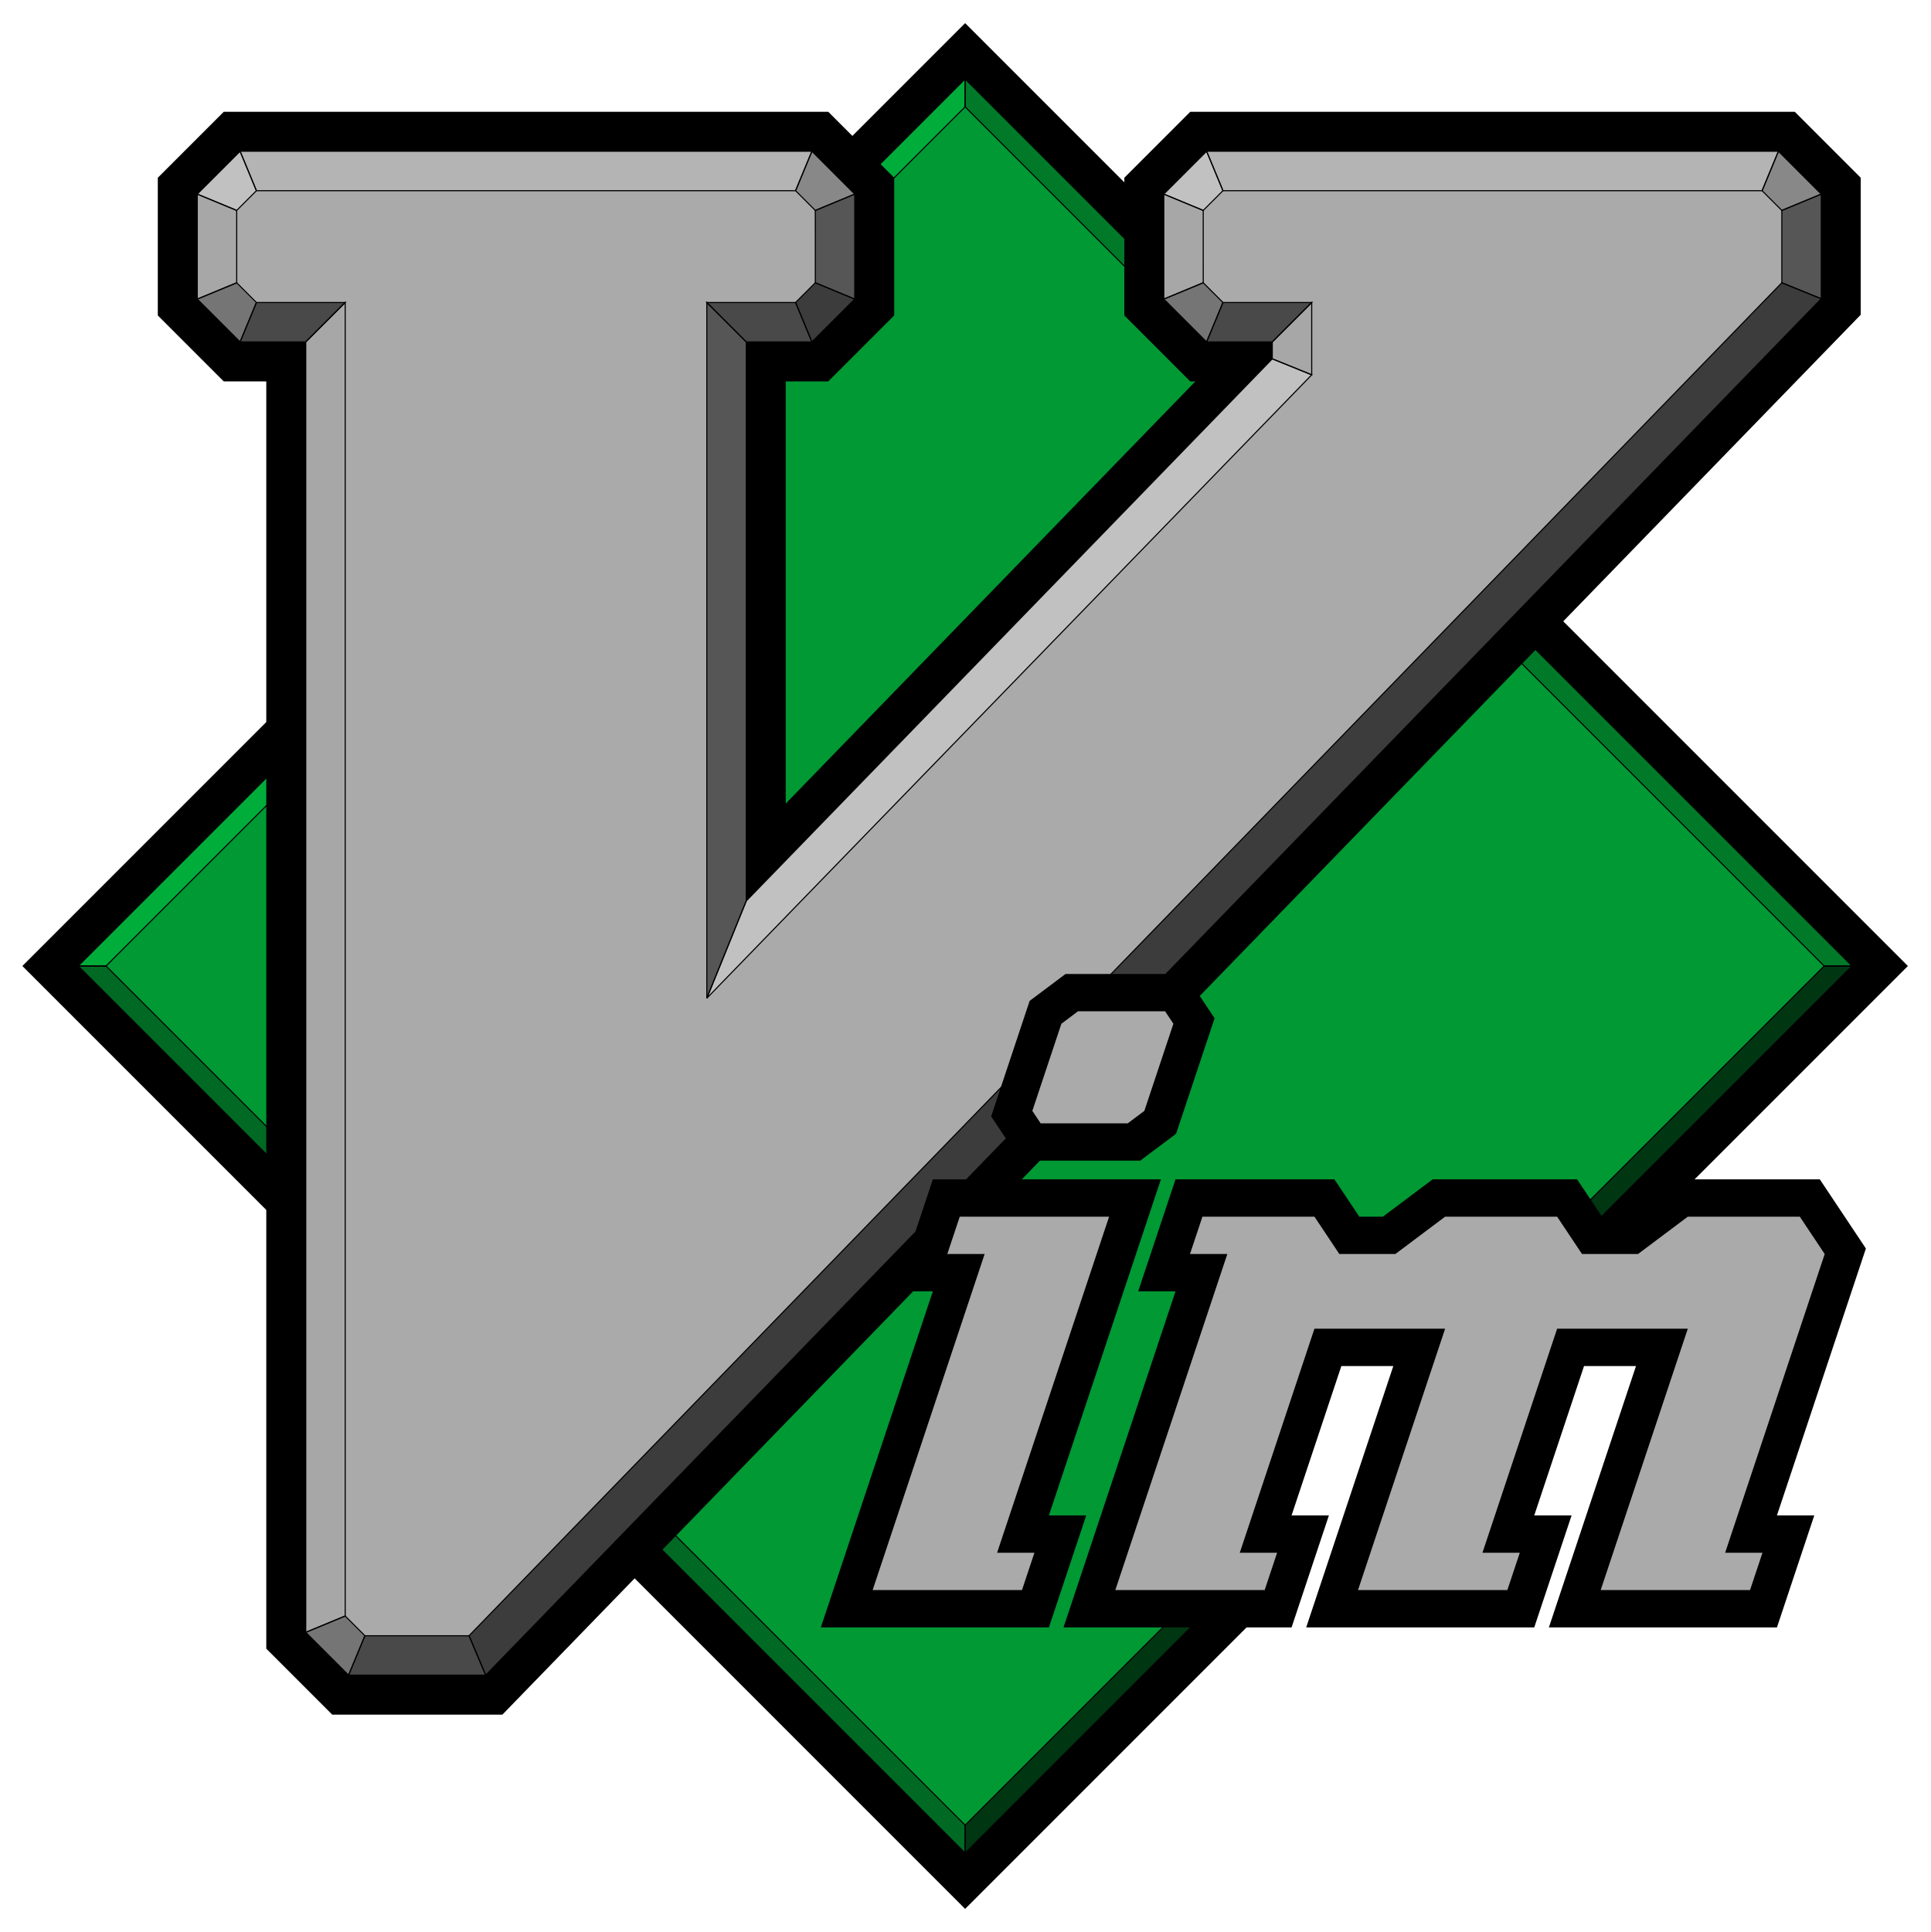
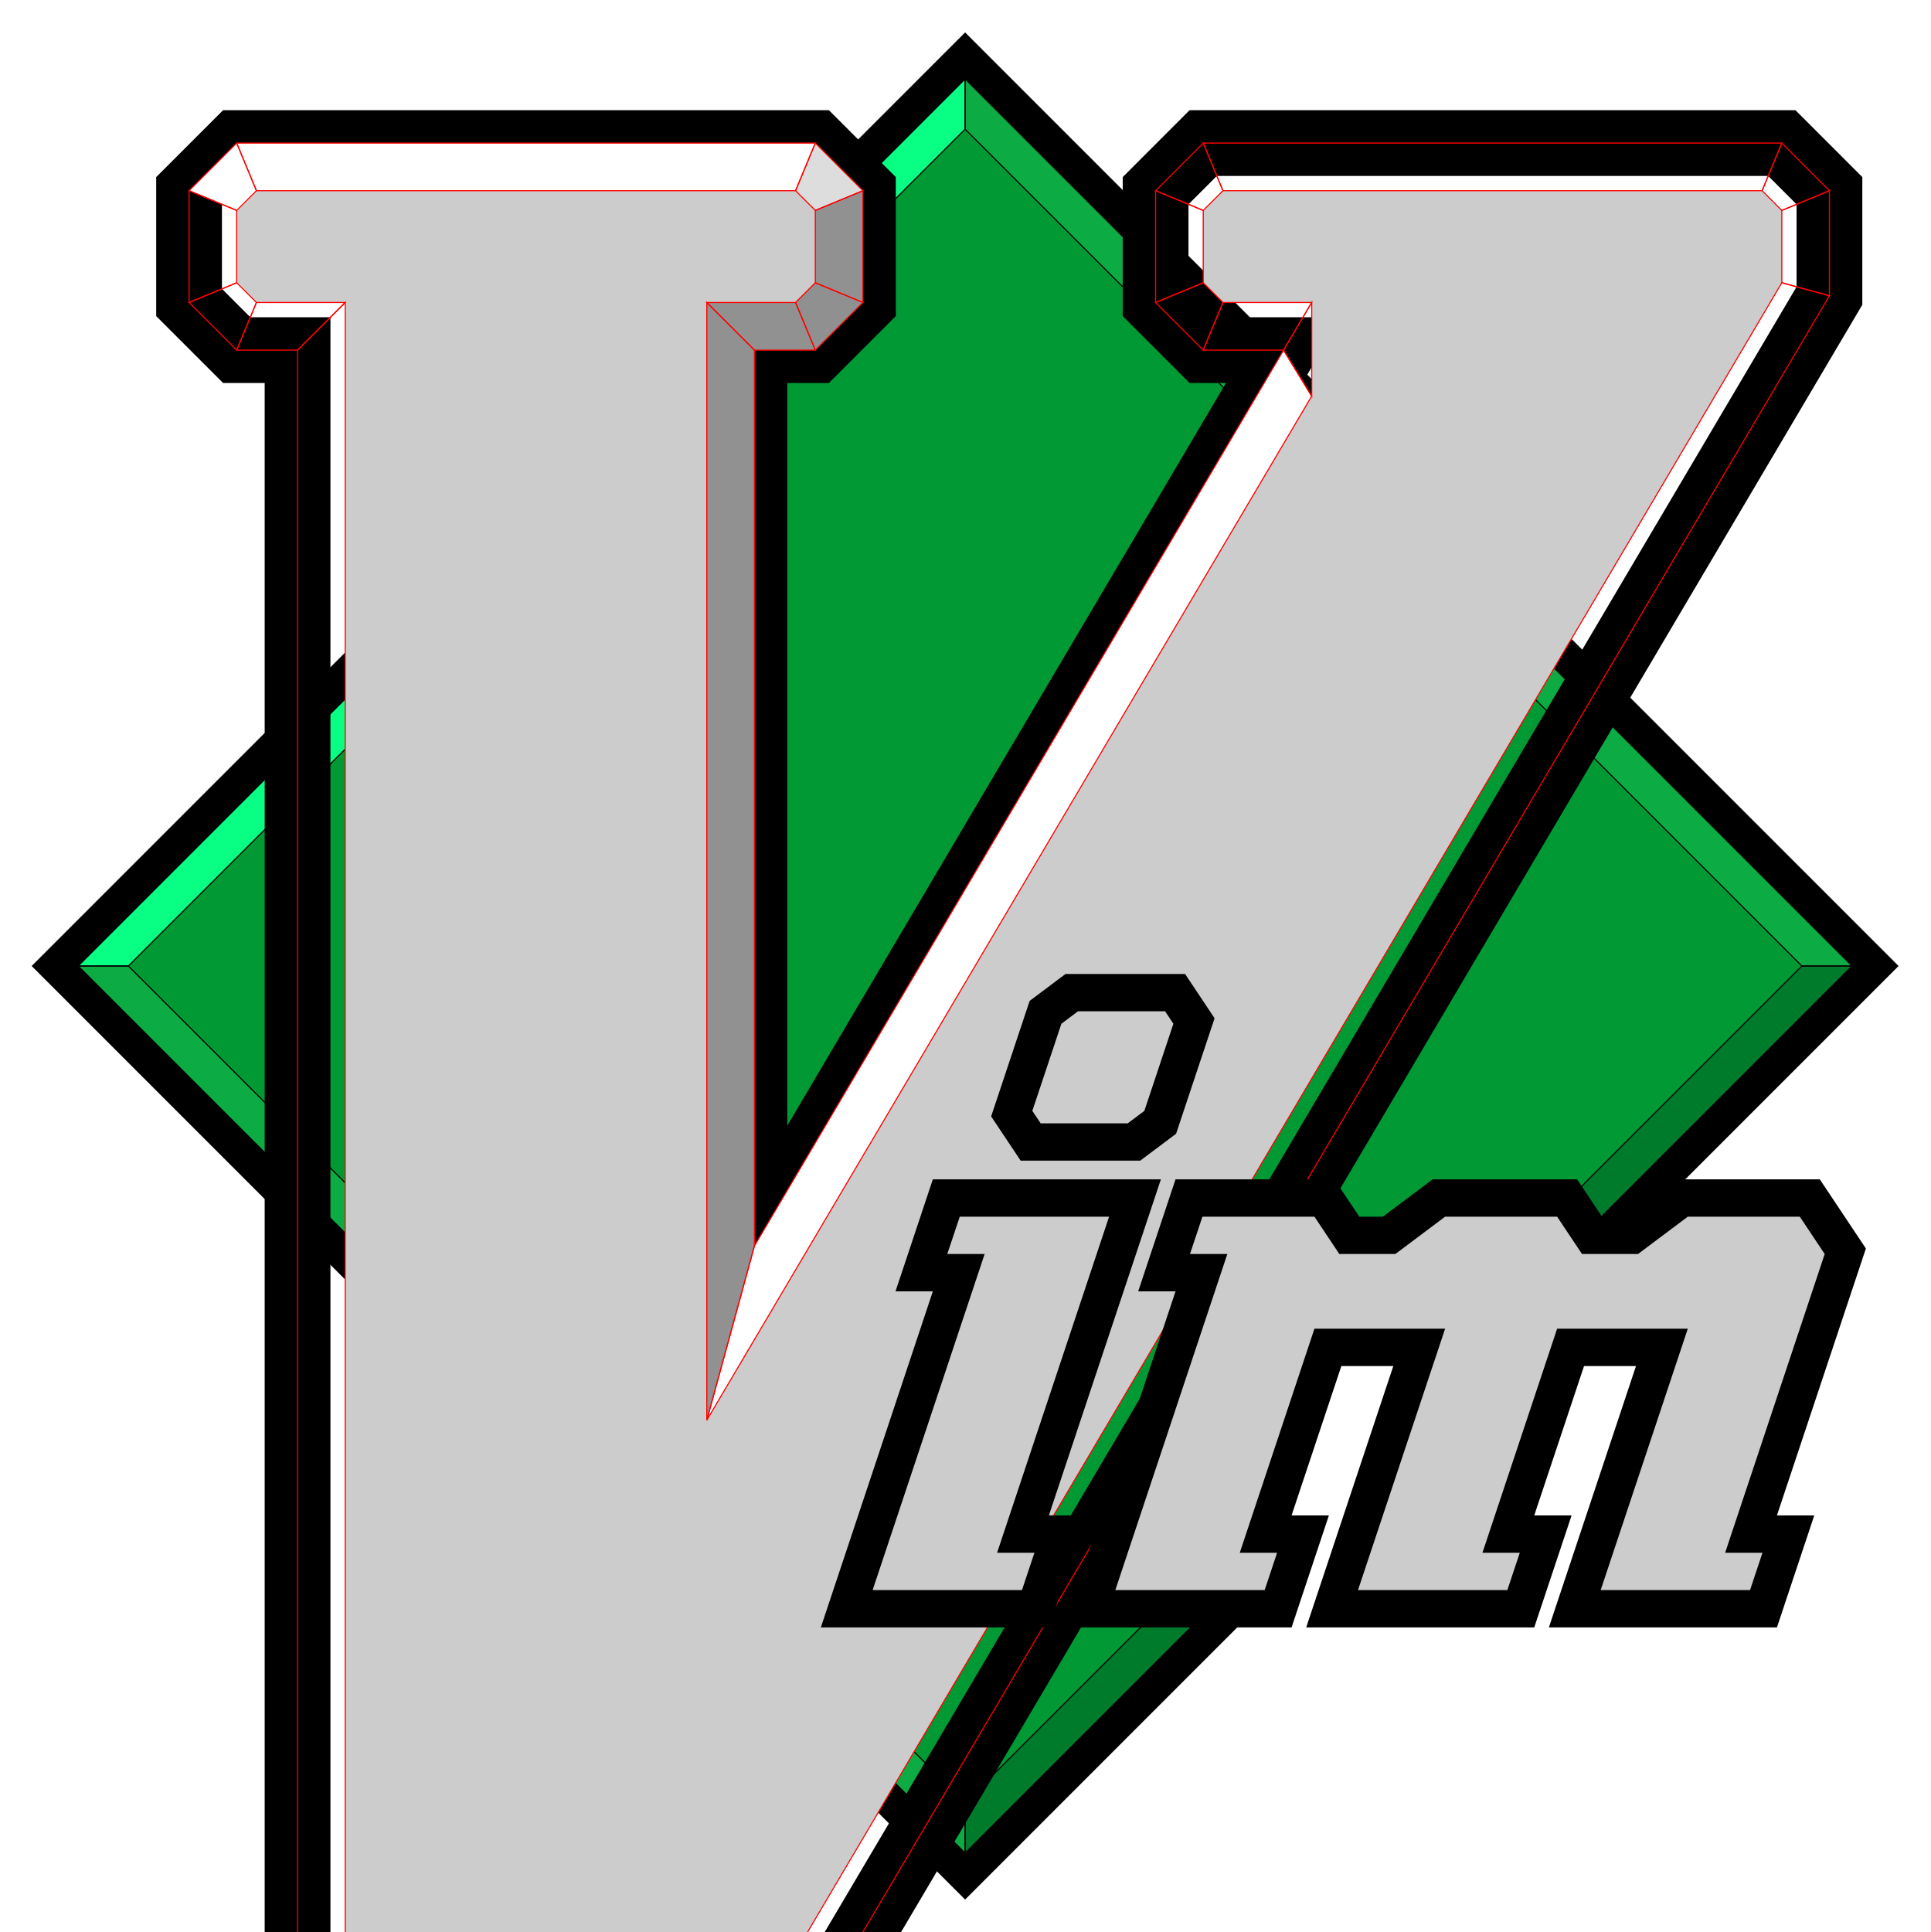
<svg xmlns="http://www.w3.org/2000/svg" width="293.575" height="293.806" viewBox="0 0 293.575 293.806" version="1.1" id="svg90">
  <defs id="defs94">
    <mask id="letter_m_mask_mask">
      <rect x="-500" y="-500" width="1000" height="1000" fill="white" />
-       <path id="letter_m_mask" d="M 96.617,97.75 H 105.617 L 107.617,100.75 H 112.117 L 116.117,97.75 H 125.117 L 127.117,100.75 H 131.617 L 135.617,97.75 H 144.617 L 146.617,100.75 138.617,124.75 H 141.617 L 140.617,127.75 H 89.617 L 98.617,100.75 H 95.617 Z" transform="scale(1.892833)translate(-77.54908 -77.61016)" fill="black" />
+       <path id="letter_m_mask" d="M96.617,97.75 H 105.617 L107.617,100.75 H 112.117 L116.117,97.75 H 125.117 L127.117,100.75 H 131.617 L135.617,97.75 H 144.617 L146.617,100.75 138.617,124.75 H 141.617 L140.617,127.75 H 89.617 L98.617,100.75 H 95.617Z" transform="scale(1.892833)translate(-77.54908 -77.61016)" fill="black" />
    </mask>
  </defs>
  <path fill-rule="evenodd" fill="#000000" fill-opacity="1" d="M 286.999,145.374 145.229,6.488 6.342,148.183 145.229,287.144 286.999,145.374" id="path2" />
  <path fill="none" stroke-width="0.216" stroke-linecap="butt" stroke-linejoin="miter" stroke="#000000" stroke-opacity="1" stroke-miterlimit="2.613" d="M 286.999,145.374 145.229,6.488 6.342,148.183 145.229,287.144 Z M 286.999,145.374" id="path4" />
  <path fill-rule="evenodd" fill="#006b05" fill-opacity="1" d="M 272.815,145.374 H 281.311 L 145.229,281.456 V 272.96 L 272.815,145.374" id="path6" />
  <path fill="none" stroke-width="0.216" stroke-linecap="butt" stroke-linejoin="miter" stroke="#000000" stroke-opacity="1" stroke-miterlimit="2.613" d="M 272.815,145.374 H 281.311 L 145.229,281.456 V 272.96 Z M 272.815,145.374" id="path8" />
  <path fill-rule="evenodd" fill="#007d17" fill-opacity="1" d="M 12.03,148.183 H 20.526 L 145.229,272.96 V 281.456 L 12.03,148.183" id="path10" />
  <path fill="none" stroke-width="0.216" stroke-linecap="butt" stroke-linejoin="miter" stroke="#000000" stroke-opacity="1" stroke-miterlimit="2.613" d="M 12.03,148.183 H 20.526 L 145.229,272.96 V 281.456 Z M 12.03,148.183" id="path12" />
  <path fill-rule="evenodd" fill="#66ff99" fill-opacity="1" d="M 145.229,20.601 V 12.175 L 12.03,148.183 H 20.526 L 145.229,20.601" id="path14" />
  <path fill="none" stroke-width="0.216" stroke-linecap="butt" stroke-linejoin="miter" stroke="#000000" stroke-opacity="1" stroke-miterlimit="2.613" d="M 145.229,20.601 V 12.175 L 12.03,148.183 H 20.526 Z M 145.229,20.601" id="path16" />
  <path fill-rule="evenodd" fill="#45ff02" fill-opacity="1" d="M 145.229,12.175 V 20.601 L 272.815,145.374 H 281.311 L 145.229,12.175" id="path18" />
  <path fill="none" stroke-width="0.216" stroke-linecap="butt" stroke-linejoin="miter" stroke="#000000" stroke-opacity="1" stroke-miterlimit="2.613" d="M 145.229,12.175 V 20.601 L 272.815,145.374 H 281.311 Z M 145.229,12.175" id="path20" />
  <path fill-rule="evenodd" fill="#009933" fill-opacity="1" d="M 145.229,272.96 272.815,145.374 145.229,20.601 20.526,148.183 145.229,272.96" id="path22" />
  <path fill="none" stroke-width="0.216" stroke-linecap="butt" stroke-linejoin="miter" stroke="#000000" stroke-opacity="1" stroke-miterlimit="2.613" d="M 145.229,272.96 272.815,145.374 145.229,20.601 20.526,148.183 Z M 145.229,272.96" id="path24" />
  <path fill-rule="evenodd" fill="#000000" fill-opacity="1" d="M 171.725,48.968 180.221,57.535 121.616,117.007 V 57.535 H 127.303 L 135.799,48.968 V 26.359 L 127.303,17.792 H 32.838 L 24.342,26.359 V 48.968 L 32.838,57.535 H 39.463 V 250.281 L 49.831,258.777 H 79.135 L 282.245,48.968 V 26.359 L 273.749,17.792 H 181.159 L 171.725,26.359 V 48.968" id="path26" />
  <path fill="none" stroke-width="0.216" stroke-linecap="butt" stroke-linejoin="miter" stroke="#000000" stroke-opacity="1" stroke-miterlimit="2.613" d="M 171.725,48.968 180.221,57.535 121.616,117.007 V 57.535 H 127.303 L 135.799,48.968 V 26.359 L 127.303,17.792 H 32.838 L 24.342,26.359 V 48.968 L 32.838,57.535 H 39.463 V 250.281 L 49.831,258.777 H 79.135 L 282.245,48.968 V 26.359 L 273.749,17.792 H 181.159 L 171.725,26.359 Z M 171.725,48.968" id="path28" />
  <path fill-rule="evenodd" fill="#ffffff" fill-opacity="1" d="M 35.647,51.847 29.96,46.16 V 29.167 L 35.647,23.48 124.495,23.41 130.112,29.167 124.495,31.906 121.616,29.167 35.647,43.281 V 51.847" id="path30" />
  <path fill="none" stroke-width="0.216" stroke-linecap="butt" stroke-linejoin="miter" stroke="#000000" stroke-opacity="1" stroke-miterlimit="2.613" d="M 35.647,51.847 29.96,46.16 V 29.167 L 35.647,23.48 124.495,23.41 130.112,29.167 124.495,31.906 121.616,29.167 35.647,43.281 Z M 35.647,51.847" id="path32" />
  <path fill-rule="evenodd" fill="#ffffff" fill-opacity="1" d="M 52.639,253.089 46.014,247.402 V 51.777 L 52.639,46.16 V 253.089" id="path34" />
  <path fill="none" stroke-width="0.216" stroke-linecap="butt" stroke-linejoin="miter" stroke="#000000" stroke-opacity="1" stroke-miterlimit="2.613" d="M 52.639,253.089 46.014,247.402 V 51.777 L 52.639,46.16 Z M 52.639,253.089" id="path36" />
  <path fill-rule="evenodd" fill="#ffffff" fill-opacity="1" d="M 194.405,51.847 200.092,46.16 V 57.535 L 105.557,153.871 115.999,131.191 194.405,51.847" id="path38" />
  <path fill="none" stroke-width="0.216" stroke-linecap="butt" stroke-linejoin="miter" stroke="#000000" stroke-opacity="1" stroke-miterlimit="2.613" d="M 194.405,51.847 200.092,46.16 V 57.535 L 105.557,153.871 115.999,131.191 Z M 194.405,51.847" id="path40" />
  <path fill-rule="evenodd" fill="#7f7f7f" fill-opacity="1" d="M 54.581,43.351 52.639,46.16 46.014,51.847 H 35.647 V 40.472 L 54.581,43.351" id="path42" />
  <path fill="none" stroke-width="0.216" stroke-linecap="butt" stroke-linejoin="miter" stroke="#000000" stroke-opacity="1" stroke-miterlimit="2.613" d="M 54.581,43.351 52.639,46.16 46.014,51.847 H 35.647 V 40.472 Z M 54.581,43.351" id="path44" />
  <path fill-rule="evenodd" fill="#7f7f7f" fill-opacity="1" d="M 115.999,51.847 V 131.191 L 105.557,153.8 V 46.089 H 121.616 L 124.495,43.281 121.616,29.167 H 130.112 V 46.16 L 124.495,51.847 H 115.999" id="path46" />
  <path fill="none" stroke-width="0.216" stroke-linecap="butt" stroke-linejoin="miter" stroke="#000000" stroke-opacity="1" stroke-miterlimit="2.613" d="M 115.999,51.847 V 131.191 L 105.557,153.8 V 46.089 H 121.616 L 124.495,43.281 121.616,29.167 H 130.112 V 46.16 L 124.495,51.847 Z M 115.999,51.847" id="path48" />
  <path fill-rule="evenodd" fill="#ffffff" fill-opacity="1" d="M 183.03,51.847 177.413,46.16 V 29.167 L 183.967,23.48 H 270.006 L 276.631,29.167 267.127,37.664 183.03,43.281 V 51.847" id="path50" />
  <path fill="none" stroke-width="0.216" stroke-linecap="butt" stroke-linejoin="miter" stroke="#000000" stroke-opacity="1" stroke-miterlimit="2.613" d="M 183.03,51.847 177.413,46.16 V 29.167 L 183.967,23.48 H 270.006 L 276.631,29.167 267.127,37.664 183.03,43.281 Z M 183.03,51.847" id="path52" />
  <path fill-rule="evenodd" fill="#7f7f7f" fill-opacity="1" d="M 276.631,46.16 77.19,253.089 H 52.639 V 244.593 H 70.639 L 270.006,40.472 267.127,29.167 H 276.631 V 46.16" id="path54" />
  <path fill="none" stroke-width="0.216" stroke-linecap="butt" stroke-linejoin="miter" stroke="#000000" stroke-opacity="1" stroke-miterlimit="2.613" d="M 276.631,46.16 77.19,253.089 H 52.639 V 244.593 H 70.639 L 270.006,40.472 267.127,29.167 H 276.631 Z M 276.631,46.16" id="path56" />
  <path fill-rule="evenodd" fill="#7f7f7f" fill-opacity="1" d="M 201.967,43.351 200.022,46.16 194.405,51.847 H 183.03 V 40.472 L 201.967,43.351" id="path58" />
  <path fill="none" stroke-width="0.216" stroke-linecap="butt" stroke-linejoin="miter" stroke="#000000" stroke-opacity="1" stroke-miterlimit="2.613" d="M 201.967,43.351 200.022,46.16 194.405,51.847 H 183.03 V 40.472 Z M 201.967,43.351" id="path60" />
  <path fill-rule="evenodd" fill="#cccccc" fill-opacity="1" d="M 105.557,153.8 V 46.089 H 121.616 L 124.495,43.281 V 31.906 L 121.616,29.097 H 38.456 L 35.647,31.906 V 43.281 L 38.456,46.089 H 52.639 V 244.593 L 56.311,247.402 H 72.51 L 270.94,40.472 V 32.335 L 268.061,29.097 H 185.909 L 183.03,31.906 V 43.351 L 185.909,46.16 H 200.092 V 57.535 L 105.557,153.8" id="path62" />
  <path fill="none" stroke-width="0.216" stroke-linecap="butt" stroke-linejoin="miter" stroke="#000000" stroke-opacity="1" stroke-miterlimit="2.613" d="M 105.557,153.8 V 46.089 H 121.616 L 124.495,43.281 V 31.906 L 121.616,29.097 H 38.456 L 35.647,31.906 V 43.281 L 38.456,46.089 H 52.639 V 244.593 L 56.311,247.402 H 72.51 L 270.94,40.472 V 32.335 L 268.061,29.097 H 185.909 L 183.03,31.906 V 43.351 L 185.909,46.16 H 200.092 V 57.535 Z M 105.557,153.8" id="path64" />
  <path fill-rule="evenodd" fill="#000000" fill-opacity="1" d="M 157.112,153.945 163.733,148.257 H 180.725 L 185.479,153.945 179.792,170.937 173.237,176.624 H 156.245 L 151.42,170.937 157.112,153.945" id="path66" />
  <path fill="none" stroke-width="0.216" stroke-linecap="butt" stroke-linejoin="miter" stroke="#000000" stroke-opacity="1" stroke-miterlimit="2.613" d="M 157.112,153.945 163.733,148.257 H 180.725 L 185.479,153.945 179.792,170.937 173.237,176.624 H 156.245 L 151.42,170.937 Z M 157.112,153.945" id="path68" />
  <path fill-rule="evenodd" fill="#000000" fill-opacity="1" d="M 162.799,247.472 179.862,196.496 H 174.174 L 179.862,179.433 H 205.28 L 210.967,185.121 H 214.784 L 220.397,179.433 H 239.335 L 245.022,185.121 H 246.764 L 252.456,179.433 H 275.19 L 282.749,190.808 270.366,231.128 H 275.983 L 270.51,247.472 H 236.456 L 249.772,207.8 H 241.28 L 233.428,230.984 H 239.045 L 233.717,247.472 H 199.663 L 212.909,207.8 H 204.413 L 196.495,231.128 H 202.182 L 196.854,247.472 H 162.799" id="path70" />
  <path fill="none" stroke-width="0.216" stroke-linecap="butt" stroke-linejoin="miter" stroke="#000000" stroke-opacity="1" stroke-miterlimit="2.613" d="M 162.799,247.472 179.862,196.496 H 174.174 L 179.862,179.433 H 205.28 L 210.967,185.121 H 214.784 L 220.397,179.433 H 239.335 L 245.022,185.121 H 248.764 L 254.456,179.433 H 275.19 L 282.749,190.808 270.366,231.128 H 275.983 L 270.51,247.472 H 236.456 L 249.772,207.8 H 241.28 L 233.428,230.984 H 239.045 L 233.717,247.472 H 199.663 L 212.909,207.8 H 204.413 L 196.495,231.128 H 202.182 L 196.854,247.472 Z M 162.799,247.472" id="path72" />
  <path fill-rule="evenodd" fill="#cccccc" fill-opacity="1" d="M 272.596,185.121 276.991,191.382 263.022,236.167 H 268.639 L 266.764,241.785 H 244.085 L 257.335,202.113 H 237.463 L 226.159,236.167 H 231.772 L 229.901,241.785 H 207.221 L 220.471,202.113 H 200.596 L 189.295,236.167 H 194.983 L 193.038,241.785 H 170.358 L 187.42,190.808 H 181.733 L 183.604,185.121 H 204.413 L 210.1,190.808 H 215.717 L 221.405,185.121 H 238.397 L 244.085,190.808 H 249.772 L 255.463,185.121 H 272.596" id="path74" />
  <path fill="none" stroke-width="0.216" stroke-linecap="butt" stroke-linejoin="miter" stroke="#000000" stroke-opacity="1" stroke-miterlimit="2.613" d="M 272.596,185.121 276.991,191.382 263.022,236.167 H 268.639 L 266.764,241.785 H 244.085 L 257.335,202.113 H 237.463 L 226.159,236.167 H 231.772 L 229.901,241.785 H 207.221 L 220.471,202.113 H 200.596 L 189.295,236.167 H 194.983 L 193.038,241.785 H 170.358 L 187.42,190.808 H 181.733 L 183.604,185.121 H 204.413 L 210.1,190.808 H 215.717 L 221.405,185.121 H 238.397 L 244.085,190.808 H 249.772 L 255.463,185.121 Z M 272.596,185.121" id="path76" />
  <path fill-rule="evenodd" fill="#000000" fill-opacity="1" d="M 176.983,179.433 159.631,231.054 H 165.534 L 159.917,247.472 H 125.932 L 142.924,196.496 H 137.237 Z M 137.237,196.496 142.924,179.433 H 176.983" id="path78" />
  <path fill="none" stroke-width="0.216" stroke-linecap="butt" stroke-linejoin="miter" stroke="#000000" stroke-opacity="1" stroke-miterlimit="2.613" d="M 176.983,179.433 159.631,231.054 H 165.534 L 159.917,247.472 H 125.932 L 142.924,196.496 H 137.237 Z M 137.237,196.496 142.924,179.433 H 176.983 Z M 137.237,196.496" id="path80" />
  <path fill-rule="evenodd" fill="#cccccc" fill-opacity="1" d="M 156.174,241.785 158.045,236.167 H 152.358 L 169.42,185.121 H 145.807 L 143.862,190.808 H 150.487 L 133.495,241.785 H 156.174" id="path82" />
  <path fill="none" stroke-width="0.216" stroke-linecap="butt" stroke-linejoin="miter" stroke="#000000" stroke-opacity="1" stroke-miterlimit="2.613" d="M 156.174,241.785 158.045,236.167 H 152.358 L 169.42,185.121 H 145.807 L 143.862,190.808 H 150.487 L 133.495,241.785 Z M 156.174,241.785" id="path84" />
  <path fill-rule="evenodd" fill="#cccccc" fill-opacity="1" d="M 175.038,168.128 178.854,156.753 176.983,153.945 H 165.604 L 161.862,156.753 158.045,168.128 159.991,170.937 H 171.366 L 175.038,168.128" id="path86" />
  <path fill="none" stroke-width="0.216" stroke-linecap="butt" stroke-linejoin="miter" stroke="#000000" stroke-opacity="1" stroke-miterlimit="2.613" d="M 175.038,168.128 178.854,156.753 176.983,153.945 H 165.604 L 161.862,156.753 158.045,168.128 159.991,170.937 H 171.366 Z M 175.038,168.128" id="path88" />
  <path id="path493" d="M 145.121,3.352 130.762,18.395 127.119,15.264 31.974,15.289 21.728,25.825 22.106,50.076 32.231,60 36.937,59.951 36.915,113.383 3.301,148.291 37.109,182.457 37.226,251.952 50.005,261.346 80.244,261.251 97.694,243.264 145.121,290.469 185.687,249.89 196.109,249.753 203.502,230.212 199.53,230.137 206.228,210.305 211.024,210.327 196.109,249.753 233.014,249.938 240.421,228.693 236.514,228.629 242.769,210.187 247.108,210.163 233.014,249.938 272.058,249.949 279.405,228.813 H 273.702 L 285.199,190.547 276.631,177.016 258.691,177.038 290.229,145.266 240.13,95.85 284.622,50.217 284.421,25.243 274.817,15.42 180.883,15.341 170.076,25.156 170.112,27.543 Z" style="fill:none;stroke:#ffffff;stroke-width:4.724;stroke-dasharray:none;stroke-opacity:1" />
  <rect x="-500" y="-500" width="1000" height="1000" fill="white" />
  <g transform="translate(146.7875 146.9031)" mask="url(#letter_m_mask_mask)">
-     <path d="M 134.9,0 0,134.9 -134.9,0 0,-134.9 Z" fill="none" stroke="#000000" stroke-width="12" />
-     <path d="M 130.657,0 0,130.657 -130.657,0 0,-130.657 Z" fill="#009933" />
-     <path d="M 130.657,0 0,130.657 V 134.9 L 134.9,0 Z" fill="#003612" />
-     <path d="M 0,130.657 -130.657,0 H -134.9 L 0,134.9 Z" fill="#006923" />
-     <path d="M -130.657,0 0,-130.657 V -134.9 L -134.9,0 Z" fill="#00ad3a" />
-     <path d="M 0,-130.657 130.657,0 H 134.9 L 0,-134.9 Z" fill="#007a29" />
-     <path d="M 130.657,0 0,130.657 V 134.9 L 134.9,0 Z" fill="none" stroke="#000000" stroke-width="0.167" />
-     <path d="M 0,130.657 -130.657,0 H -134.9 L 0,134.9 Z" fill="none" stroke="#000000" stroke-width="0.167" />
-     <path d="M -130.657,0 0,-130.657 V -134.9 L -134.9,0 Z" fill="none" stroke="#000000" stroke-width="0.167" />
-     <path d="M 0,-130.657 130.657,0 H 134.9 L 0,-134.9 Z" fill="none" stroke="#000000" stroke-width="0.167" />
+     <path d="M134.9,0 0,134.9 -134.9,0 0,-134.9Z" fill="none" stroke="#000000" stroke-width="10" />
+     <path d="M127.263,0 0,127.263 -127.263,0 0,-127.263Z" fill="#009933" />
+     <path d="M127.263,0 0,127.263 V134.9 L134.9,0Z" fill="#007a2b" />
+     <path d="M0,127.263 -127.263,0 H -134.9 L0,134.9Z" fill="#0dab44" />
+     <path d="M-127.263,0 0,-127.263 V-134.9 L-134.9,0Z" fill="#08ff84" />
+     <path d="M0,-127.263 127.263,0 H 134.9 L0,-134.9Z" fill="#0dab44" />
+     <path d="M127.263,0 0,127.263 V134.9 L134.9,0Z" fill="none" stroke="#000000" stroke-width="0.167" />
+     <path d="M0,127.263 -127.263,0 H -134.9 L0,134.9Z" fill="none" stroke="#000000" stroke-width="0.167" />
+     <path d="M-127.263,0 0,-127.263 V-134.9 L-134.9,0Z" fill="none" stroke="#000000" stroke-width="0.167" />
+     <path d="M0,-127.263 127.263,0 H 134.9 L0,-134.9Z" fill="none" stroke="#000000" stroke-width="0.167" />
  </g>
  <g id="letter_v">
-     <path d="M 123.485,23 130,29.515 V 45.485 L 123.485,52 H 113.5 V 137.005 L 193.5,54.567 V 52 H 183.515 L 177,45.485 V 29.515 L 183.515,23 H 270.485 L 277,29.515 V 45.433 L 73.873,254.75 H 53.015 L 46.5,248.236 V 52 H 36.515 L 30,45.485 V 29.515 L 36.515,23 Z" fill="none" stroke="#000000" stroke-width="12" />
-     <path d="M 121,29 124,32 V 43 L 121,46 H 107.5 V 151.804 L 199.5,57 V 46 H 186 L 183,43 V 32 L 186,29 H 268 L 271,32 V 43 L 71.335,248.75 H 55.5 L 52.5,245.75 V 46 H 39 L 36,43 V 32 L 39,29 Z" fill="#aaaaaa" />
-     <path d="M 123.485,23 130,29.515 124,32 121,29 Z" fill="#888888" />
-     <path d="M 130,29.515 V 45.485 L 124,43 V 32 Z" fill="#565656" />
-     <path d="M 130,45.485 123.485,52 121,46 124,43 Z" fill="#3c3c3c" />
-     <path d="M 123.485,52 H 113.5 L 107.5,46 H 121 Z" fill="#494949" />
-     <path d="M 113.5,52 V 137.005 L 107.5,151.804 V 46 Z" fill="#565656" />
-     <path d="M 113.5,137.005 193.5,54.567 199.5,57 107.5,151.804 Z" fill="#c1c1c1" />
-     <path d="M 193.5,54.567 V 52 L 199.5,46 V 57 Z" fill="#a7a7a7" />
-     <path d="M 193.5,52 H 183.515 L 186,46 H 199.5 Z" fill="#494949" />
-     <path d="M 183.515,52 177,45.485 183,43 186,46 Z" fill="#757575" />
-     <path d="M 177,45.485 V 29.515 L 183,32 V 43 Z" fill="#a7a7a7" />
-     <path d="M 177,29.515 183.515,23 186,29 183,32 Z" fill="#c1c1c1" />
-     <path d="M 183.515,23 H 270.485 L 268,29 H 186 Z" fill="#b4b4b4" />
-     <path d="M 270.485,23 277,29.515 271,32 268,29 Z" fill="#888888" />
-     <path d="M 277,29.515 V 45.433 L 271,43 V 32 Z" fill="#565656" />
-     <path d="M 277,45.433 73.873,254.75 71.335,248.75 271,43 Z" fill="#3c3c3c" />
-     <path d="M 73.873,254.75 H 53.015 L 55.5,248.75 H 71.335 Z" fill="#494949" />
-     <path d="M 53.015,254.75 46.5,248.236 52.5,245.75 55.5,248.75 Z" fill="#757575" />
-     <path d="M 46.5,248.236 V 52 L 52.5,46 V 245.75 Z" fill="#a7a7a7" />
-     <path d="M 46.5,52 H 36.515 L 39,46 H 52.5 Z" fill="#494949" />
-     <path d="M 36.515,52 30,45.485 36,43 39,46 Z" fill="#757575" />
-     <path d="M 30,45.485 V 29.515 L 36,32 V 43 Z" fill="#a7a7a7" />
-     <path d="M 30,29.515 36.515,23 39,29 36,32 Z" fill="#c1c1c1" />
-     <path d="M 36.515,23 H 123.485 L 121,29 H 39 Z" fill="#b4b4b4" />
-     <path d="M 123.485,23 130,29.515 124,32 121,29 Z" fill="none" stroke="#000000" stroke-width="0.167" />
-     <path d="M 130,29.515 V 45.485 L 124,43 V 32 Z" fill="none" stroke="#000000" stroke-width="0.167" />
-     <path d="M 130,45.485 123.485,52 121,46 124,43 Z" fill="none" stroke="#000000" stroke-width="0.167" />
-     <path d="M 123.485,52 H 113.5 L 107.5,46 H 121 Z" fill="none" stroke="#000000" stroke-width="0.167" />
-     <path d="M 113.5,52 V 137.005 L 107.5,151.804 V 46 Z" fill="none" stroke="#000000" stroke-width="0.167" />
-     <path d="M 113.5,137.005 193.5,54.567 199.5,57 107.5,151.804 Z" fill="none" stroke="#000000" stroke-width="0.167" />
-     <path d="M 193.5,54.567 V 52 L 199.5,46 V 57 Z" fill="none" stroke="#000000" stroke-width="0.167" />
-     <path d="M 193.5,52 H 183.515 L 186,46 H 199.5 Z" fill="none" stroke="#000000" stroke-width="0.167" />
-     <path d="M 183.515,52 177,45.485 183,43 186,46 Z" fill="none" stroke="#000000" stroke-width="0.167" />
-     <path d="M 177,45.485 V 29.515 L 183,32 V 43 Z" fill="none" stroke="#000000" stroke-width="0.167" />
-     <path d="M 177,29.515 183.515,23 186,29 183,32 Z" fill="none" stroke="#000000" stroke-width="0.167" />
-     <path d="M 183.515,23 H 270.485 L 268,29 H 186 Z" fill="none" stroke="#000000" stroke-width="0.167" />
-     <path d="M 270.485,23 277,29.515 271,32 268,29 Z" fill="none" stroke="#000000" stroke-width="0.167" />
-     <path d="M 277,29.515 V 45.433 L 271,43 V 32 Z" fill="none" stroke="#000000" stroke-width="0.167" />
-     <path d="M 277,45.433 73.873,254.75 71.335,248.75 271,43 Z" fill="none" stroke="#000000" stroke-width="0.167" />
-     <path d="M 73.873,254.75 H 53.015 L 55.5,248.75 H 71.335 Z" fill="none" stroke="#000000" stroke-width="0.167" />
-     <path d="M 53.015,254.75 46.5,248.236 52.5,245.75 55.5,248.75 Z" fill="none" stroke="#000000" stroke-width="0.167" />
-     <path d="M 46.5,248.236 V 52 L 52.5,46 V 245.75 Z" fill="none" stroke="#000000" stroke-width="0.167" />
-     <path d="M 46.5,52 H 36.515 L 39,46 H 52.5 Z" fill="none" stroke="#000000" stroke-width="0.167" />
-     <path d="M 36.515,52 30,45.485 36,43 39,46 Z" fill="none" stroke="#000000" stroke-width="0.167" />
-     <path d="M 30,45.485 V 29.515 L 36,32 V 43 Z" fill="none" stroke="#000000" stroke-width="0.167" />
-     <path d="M 30,29.515 36.515,23 39,29 36,32 Z" fill="none" stroke="#000000" stroke-width="0.167" />
-     <path d="M 36.515,23 H 123.485 L 121,29 H 39 Z" fill="none" stroke="#000000" stroke-width="0.167" />
+     <path d="M28.757,29 36,21.757 H 124 L131.243,29 V46 L124,53.243 H 114.743 V189.47 L195.221,53.243 H 183 L175.757,46 V29 L183,21.757 H 271 L278.243,29 V44.98 L76.633,386.246 H 52.5 L45.257,379.003 V53.243 H 36 L28.757,46Z" fill="none" stroke="#000000" stroke-width="10" />
+     <path d="M36,32 39,29 H 121 L124,32 V43 L121,46 H 107.5 V215.969 L199.5,60.239 V46 H 186 L183,43 V32 L186,29 H 268 L271,32 V43 L72.5,379.003 H 55.5 L52.5,376.003 V46 H 39 L36,43Z" fill="#cccccc" />
+     <path d="M28.757,29 36,21.757 39,29 36,32Z" fill="#ffffff" />
+     <path d="M36,21.757 H 124 L121,29 H 39Z" fill="#ffffff" />
+     <path d="M124,21.757 131.243,29 124,32 121,29Z" fill="#dddddd" />
+     <path d="M131.243,29 V46 L124,43 V32Z" fill="#919191" />
+     <path d="M131.243,46 124,53.243 121,46 124,43Z" fill="#909090" />
+     <path d="M124,53.243 H 114.743 L107.5,46 H 121Z" fill="#919191" />
+     <path d="M114.743,53.243 V189.47 L107.5,215.969 V46Z" fill="#919191" />
+     <path d="M114.743,189.47 195.221,53.243 199.5,60.239 107.5,215.969Z" fill="#ffffff" />
+     <path d="M28.757,29 36,21.757 39,29 36,32Z" fill="none" stroke="#ff0000" stroke-width="0.167" />
+     <path d="M36,21.757 H 124 L121,29 H 39Z" fill="none" stroke="#ff0000" stroke-width="0.167" />
+     <path d="M124,21.757 131.243,29 124,32 121,29Z" fill="none" stroke="#ff0000" stroke-width="0.167" />
+     <path d="M131.243,29 V46 L124,43 V32Z" fill="none" stroke="#ff0000" stroke-width="0.167" />
+     <path d="M131.243,46 124,53.243 121,46 124,43Z" fill="none" stroke="#ff0000" stroke-width="0.167" />
+     <path d="M124,53.243 H 114.743 L107.5,46 H 121Z" fill="none" stroke="#ff0000" stroke-width="0.167" />
+     <path d="M114.743,53.243 V189.47 L107.5,215.969 V46Z" fill="none" stroke="#ff0000" stroke-width="0.167" />
+     <path d="M114.743,189.47 195.221,53.243 199.5,60.239 107.5,215.969Z" fill="none" stroke="#ff0000" stroke-width="0.167" />
+     <path d="M195.221,53.243 199.5,46 V60.239Z" fill="none" stroke="#ff0000" stroke-width="0.167" />
+     <path d="M195.221,53.243 H 183 L186,46 H 199.5Z" fill="none" stroke="#ff0000" stroke-width="0.167" />
+     <path d="M183,53.243 175.757,46 183,43 186,46Z" fill="none" stroke="#ff0000" stroke-width="0.167" />
+     <path d="M175.757,46 V29 L183,32 V43Z" fill="none" stroke="#ff0000" stroke-width="0.167" />
+     <path d="M175.757,29 183,21.757 186,29 183,32Z" fill="none" stroke="#ff0000" stroke-width="0.167" />
+     <path d="M183,21.757 H 271 L268,29 H 186Z" fill="none" stroke="#ff0000" stroke-width="0.167" />
+     <path d="M271,21.757 278.243,29 271,32 268,29Z" fill="none" stroke="#ff0000" stroke-width="0.167" />
+     <path d="M278.243,29 V44.98 L271,43 V32Z" fill="none" stroke="#ff0000" stroke-width="0.167" />
+     <path d="M278.243,44.98 76.633,386.246 72.5,379.003 271,43Z" fill="none" stroke="#ff0000" stroke-width="0.167" />
+     <path d="M76.633,386.246 H 52.5 L55.5,379.003 H 72.5Z" fill="none" stroke="#ff0000" stroke-width="0.167" />
+     <path d="M52.5,386.246 45.257,379.003 52.5,376.003 55.5,379.003Z" fill="none" stroke="#ff0000" stroke-width="0.167" />
+     <path d="M45.257,379.003 V53.243 L52.5,46 V376.003Z" fill="none" stroke="#ff0000" stroke-width="0.167" />
+     <path d="M45.257,53.243 H 36 L39,46 H 52.5Z" fill="none" stroke="#ff0000" stroke-width="0.167" />
+     <path d="M36,53.243 28.757,46 36,43 39,46Z" fill="none" stroke="#ff0000" stroke-width="0.167" />
+     <path d="M28.757,46 V29 L36,32 V43Z" fill="none" stroke="#ff0000" stroke-width="0.167" />
  </g>
  <g id="letter_i" transform="scale(1.892833)">
-     <path d="M 80.117,124.75 H 83.117 L 82.117,127.75 H 70.117 L 79.117,100.75 H 76.117 L 77.117,97.75 H 89.117 Z M 91.95,89.25 90.617,90.25 H 83.617 L 82.95,89.25 85.283,82.25 86.617,81.25 H 93.617 L 94.283,82.25 Z" stroke="#000000" stroke-width="6" />
-     <path d="M 80.117,124.75 H 83.117 L 82.117,127.75 H 70.117 L 79.117,100.75 H 76.117 L 77.117,97.75 H 89.117 Z M 91.95,89.25 90.617,90.25 H 83.617 L 82.95,89.25 85.283,82.25 86.617,81.25 H 93.617 L 94.283,82.25 Z" fill="#aaaaaa" />
+     <path d="M80.117,124.75 H 83.117 L82.117,127.75 H 70.117 L79.117,100.75 H 76.117 L77.117,97.75 H 89.117Z M91.95,89.25 90.617,90.25 H 83.617 L82.95,89.25 85.283,82.25 86.617,81.25 H 93.617 L94.283,82.25Z" stroke="#000000" stroke-width="6" />
+     <path d="M80.117,124.75 H 83.117 L82.117,127.75 H 70.117 L79.117,100.75 H 76.117 L77.117,97.75 H 89.117Z M91.95,89.25 90.617,90.25 H 83.617 L82.95,89.25 85.283,82.25 86.617,81.25 H 93.617 L94.283,82.25Z" fill="#cccccc" />
  </g>
  <g id="letter_m" transform="scale(1.892833)">
-     <path d="M 96.617,97.75 H 105.617 L 107.617,100.75 H 112.117 L 116.117,97.75 H 125.117 L 127.117,100.75 H 131.617 L 135.617,97.75 H 144.617 L 146.617,100.75 138.617,124.75 H 141.617 L 140.617,127.75 H 128.617 L 135.617,106.75 H 125.117 L 119.117,124.75 H 122.117 L 121.117,127.75 H 109.117 L 116.117,106.75 H 105.617 L 99.617,124.75 H 102.617 L 101.617,127.75 H 89.617 L 98.617,100.75 H 95.617 Z" stroke="#000000" stroke-width="6" />
-     <path d="M 96.617,97.75 H 105.617 L 107.617,100.75 H 112.117 L 116.117,97.75 H 125.117 L 127.117,100.75 H 131.617 L 135.617,97.75 H 144.617 L 146.617,100.75 138.617,124.75 H 141.617 L 140.617,127.75 H 128.617 L 135.617,106.75 H 125.117 L 119.117,124.75 H 122.117 L 121.117,127.75 H 109.117 L 116.117,106.75 H 105.617 L 99.617,124.75 H 102.617 L 101.617,127.75 H 89.617 L 98.617,100.75 H 95.617 Z" fill="#aaaaaa" />
+     <path d="M96.617,97.75 H 105.617 L107.617,100.75 H 112.117 L116.117,97.75 H 125.117 L127.117,100.75 H 131.617 L135.617,97.75 H 144.617 L146.617,100.75 138.617,124.75 H 141.617 L140.617,127.75 H 128.617 L135.617,106.75 H 125.117 L119.117,124.75 H 122.117 L121.117,127.75 H 109.117 L116.117,106.75 H 105.617 L99.617,124.75 H 102.617 L101.617,127.75 H 89.617 L98.617,100.75 H 95.617Z" stroke="#000000" stroke-width="6" />
+     <path d="M96.617,97.75 H 105.617 L107.617,100.75 H 112.117 L116.117,97.75 H 125.117 L127.117,100.75 H 131.617 L135.617,97.75 H 144.617 L146.617,100.75 138.617,124.75 H 141.617 L140.617,127.75 H 128.617 L135.617,106.75 H 125.117 L119.117,124.75 H 122.117 L121.117,127.75 H 109.117 L116.117,106.75 H 105.617 L99.617,124.75 H 102.617 L101.617,127.75 H 89.617 L98.617,100.75 H 95.617Z" fill="#cccccc" />
  </g>
</svg>
